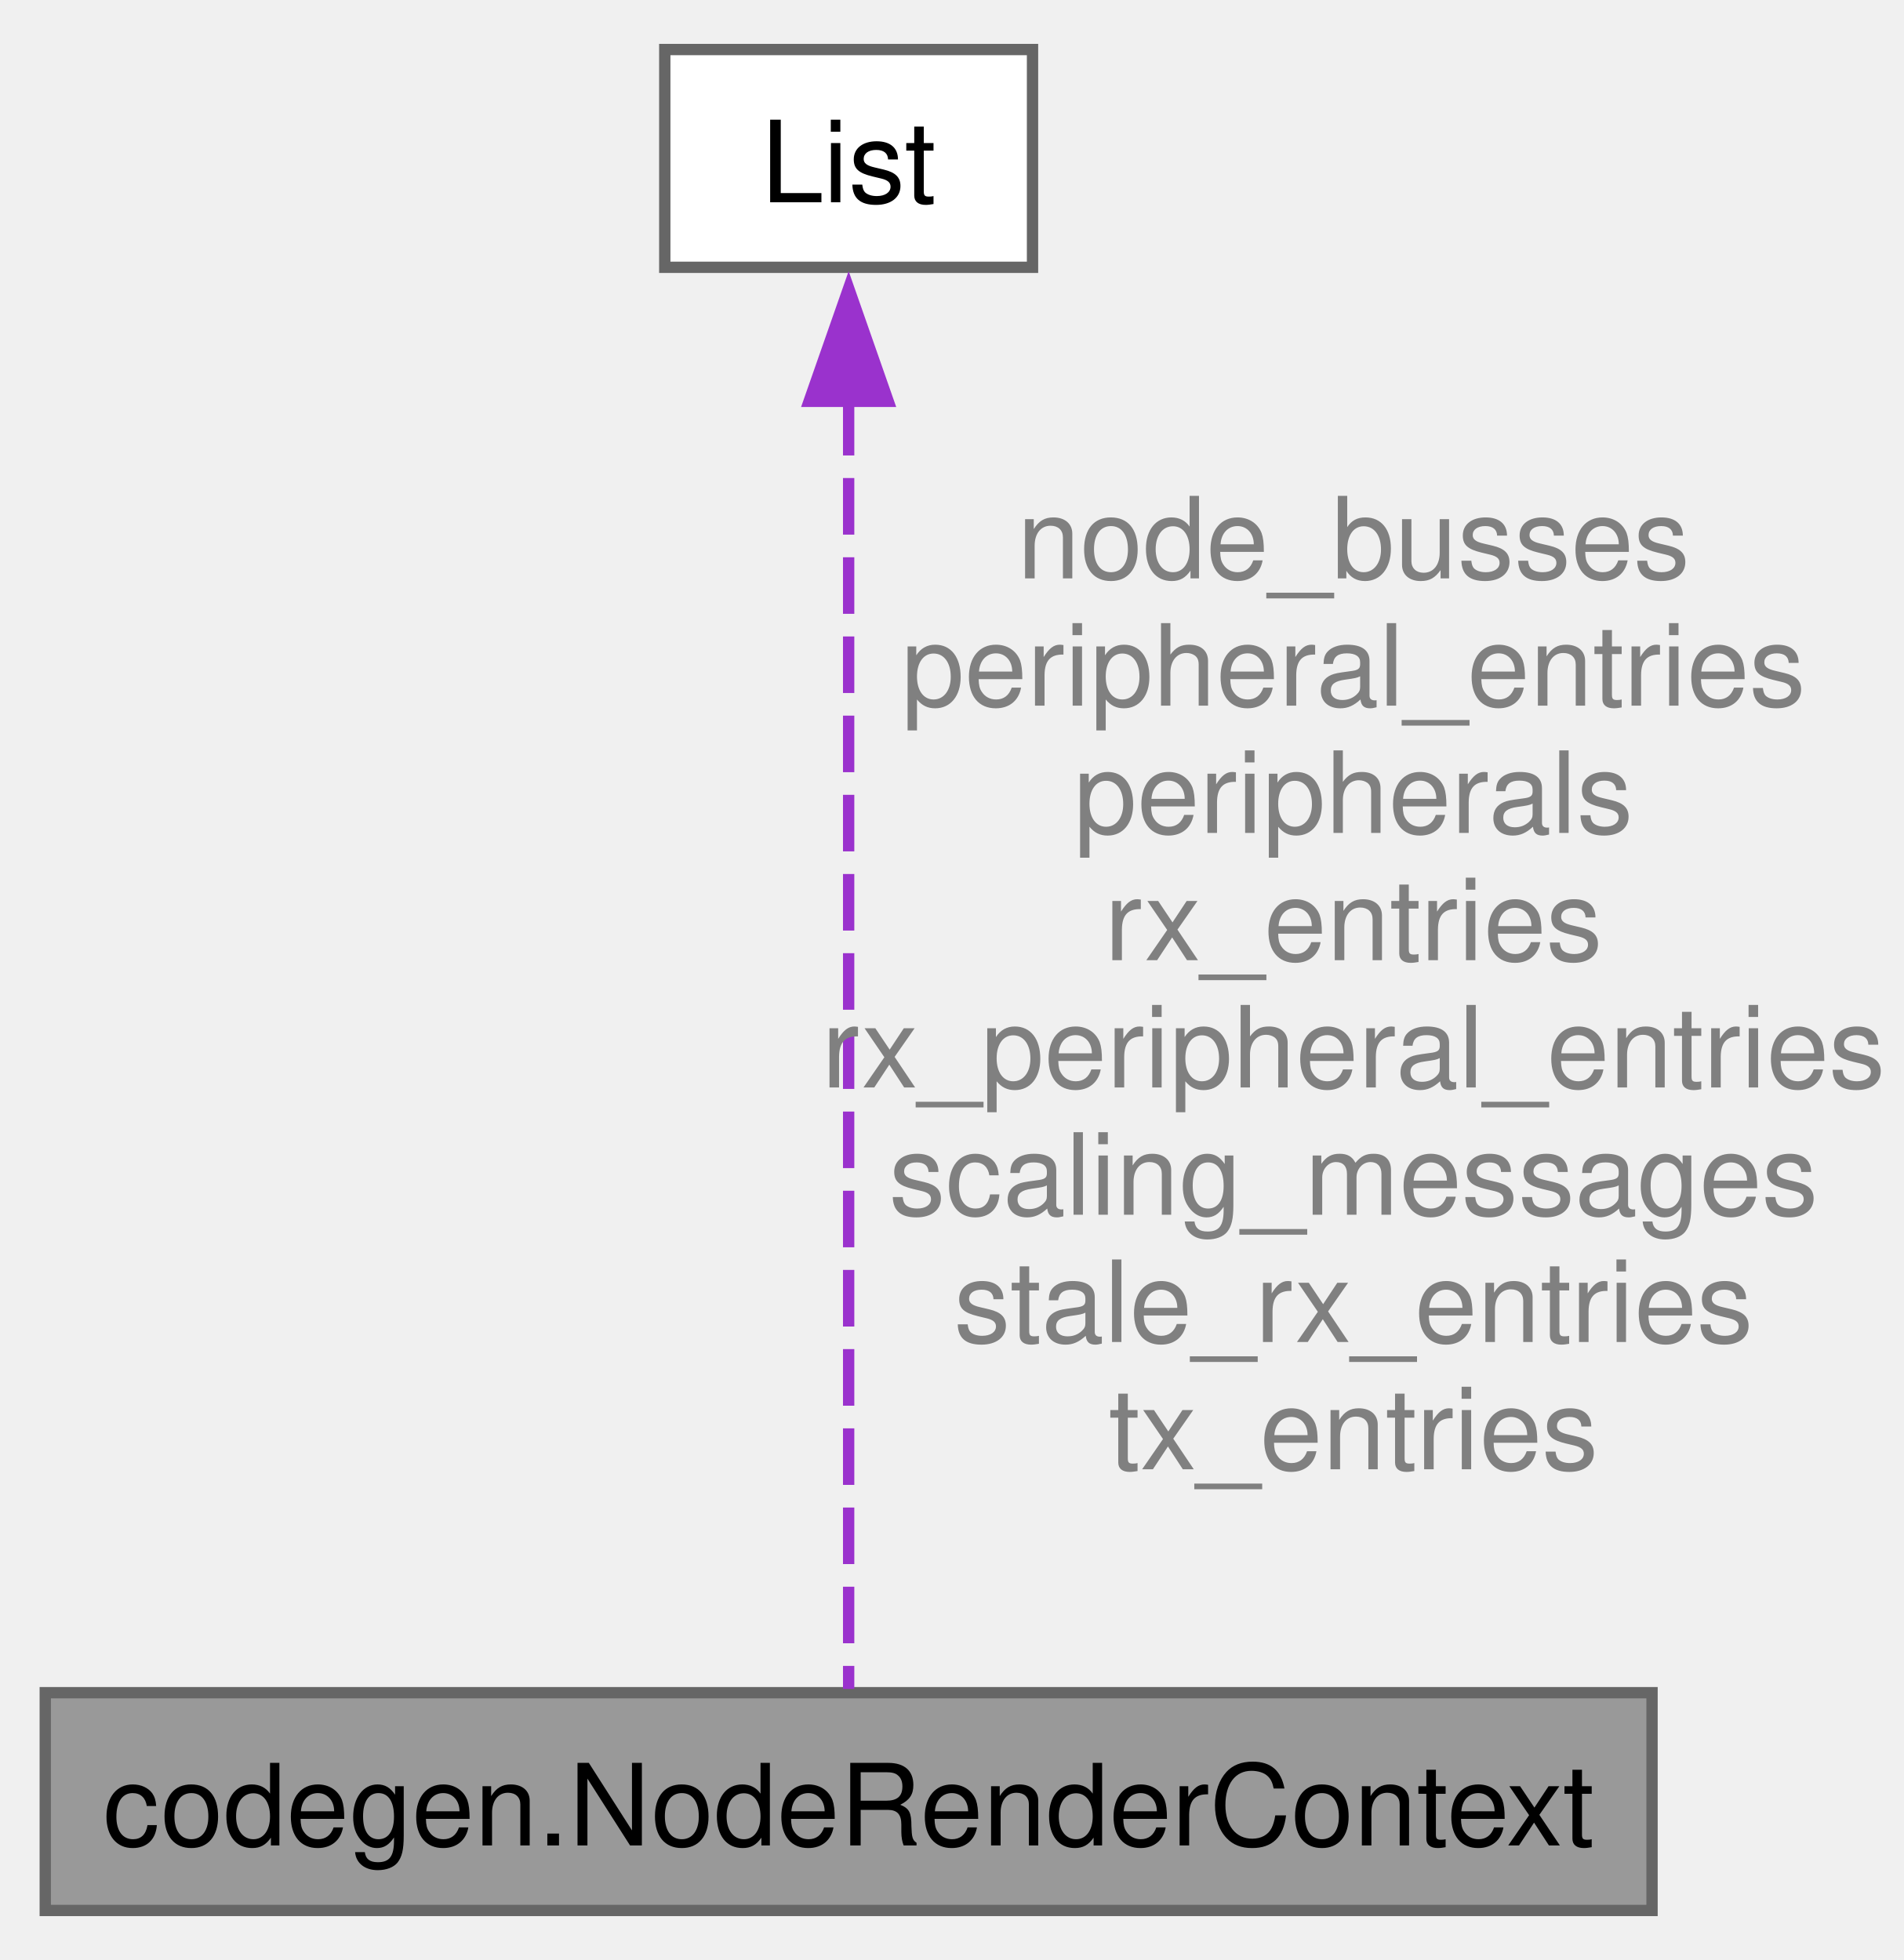
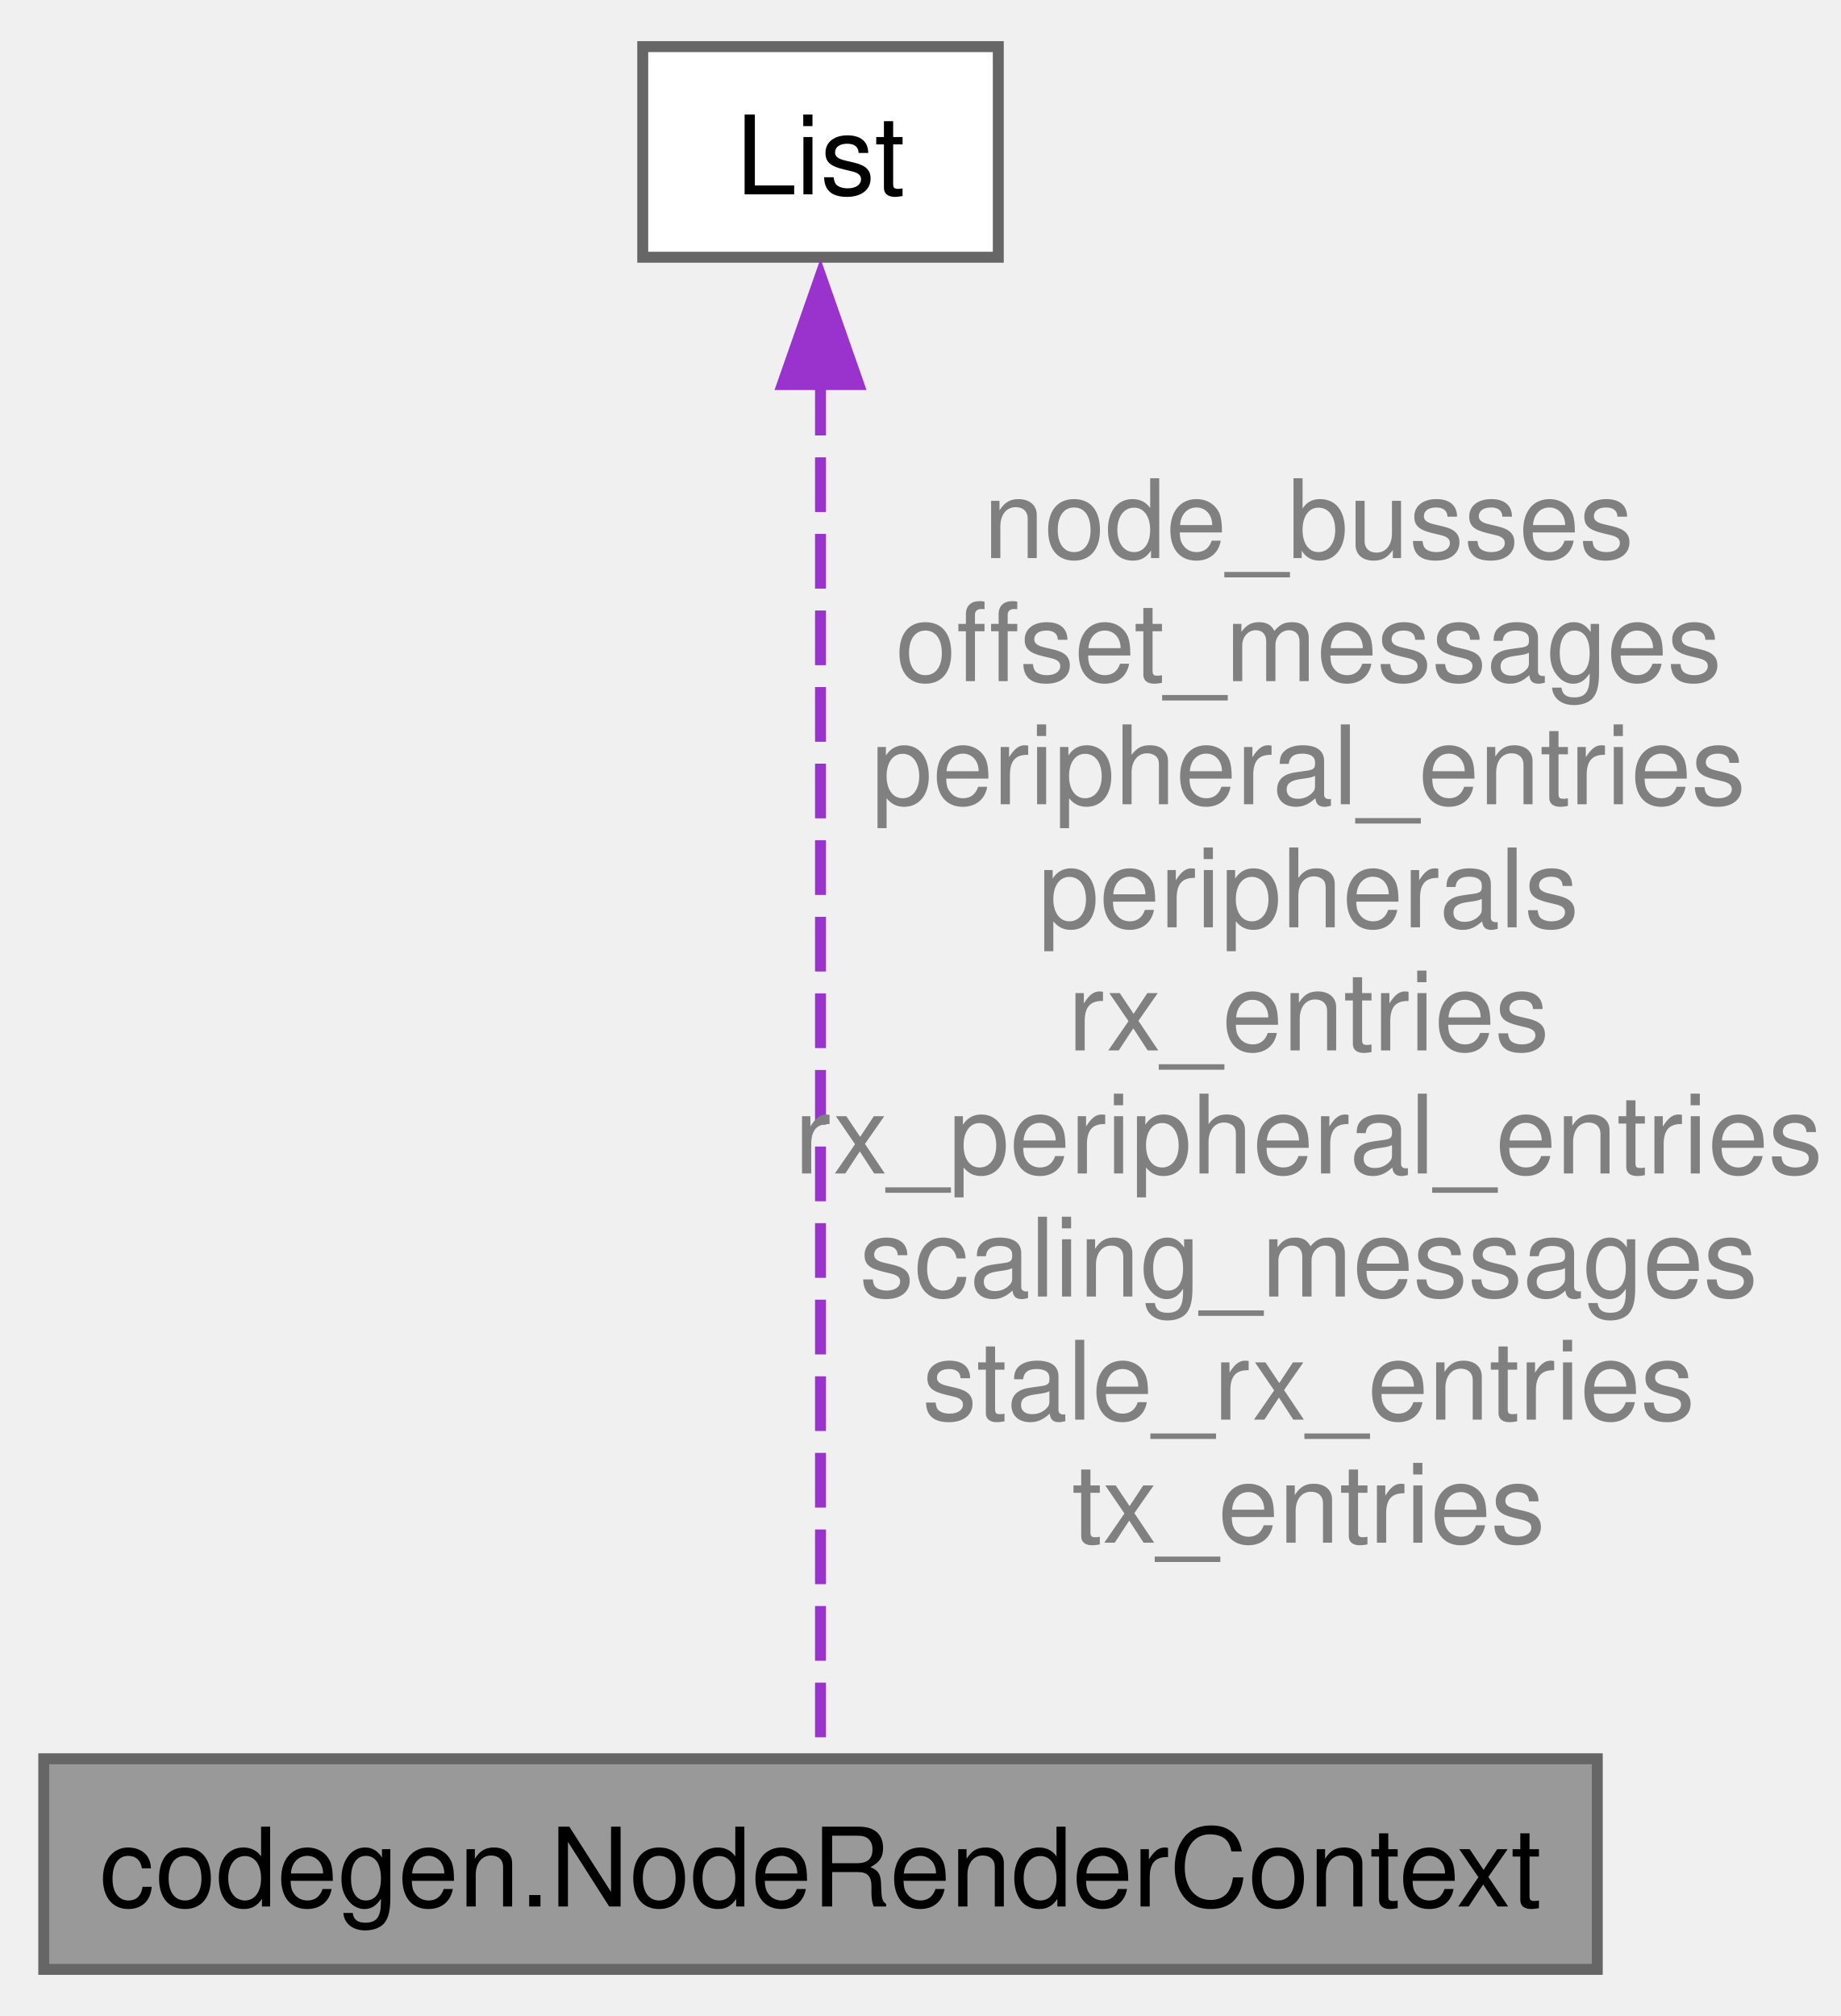
- <svg xmlns="http://www.w3.org/2000/svg" xmlns:xlink="http://www.w3.org/1999/xlink" width="168pt" height="173pt" viewBox="0.00 0.00 168.25 172.50">
-   <g id="graph0" class="graph" transform="scale(1 1) rotate(0) translate(4 168.5)">
+ <svg xmlns="http://www.w3.org/2000/svg" xmlns:xlink="http://www.w3.org/1999/xlink" width="168pt" height="184pt" viewBox="0.00 0.00 168.25 183.75">
+   <g id="graph0" class="graph" transform="scale(1 1) rotate(0) translate(4 179.75)">
    <g id="Node000001" class="node">
      <g id="a_Node000001">
        <a xlink:title=" ">
          <polygon fill="#999999" stroke="#666666" points="142,-19.25 0,-19.25 0,0 142,0 142,-19.25" />
          <text text-anchor="middle" x="71" y="-5.75" font-family="Helvetica,sans-Serif" font-size="10.00">codegen.NodeRenderContext</text>
        </a>
      </g>
    </g>
    <g id="Node000002" class="node">
      <g id="a_Node000002">
        <a xlink:title=" ">
-           <polygon fill="white" stroke="#666666" points="87.25,-164.5 54.75,-164.5 54.75,-145.25 87.25,-145.25 87.25,-164.5" />
-           <text text-anchor="middle" x="71" y="-151" font-family="Helvetica,sans-Serif" font-size="10.00">List</text>
+           <polygon fill="white" stroke="#666666" points="87.25,-175.75 54.75,-175.75 54.75,-156.5 87.25,-156.5 87.25,-175.75" />
+           <text text-anchor="middle" x="71" y="-162.25" font-family="Helvetica,sans-Serif" font-size="10.00">List</text>
        </a>
      </g>
    </g>
    <g id="edge1_Node000001_Node000002" class="edge">
      <g id="a_edge1_Node000001_Node000002">
        <a xlink:title=" ">
-           <path fill="none" stroke="#9a32cd" stroke-dasharray="5,2" d="M71,-133.62C71,-102 71,-42.19 71,-19.58" />
-           <polygon fill="#9a32cd" stroke="#9a32cd" points="67.5,-133.4 71,-143.4 74.5,-133.4 67.5,-133.4" />
+           <path fill="none" stroke="#9a32cd" stroke-dasharray="5,2" d="M71,-145.21C71,-111.39 71,-44.01 71,-19.66" />
+           <polygon fill="#9a32cd" stroke="#9a32cd" points="67.5,-144.86 71,-154.86 74.5,-144.86 67.5,-144.86" />
        </a>
      </g>
-       <text text-anchor="middle" x="115.62" y="-117.75" font-family="Helvetica,sans-Serif" font-size="10.00" fill="grey"> node_busses</text>
+       <text text-anchor="middle" x="115.62" y="-129" font-family="Helvetica,sans-Serif" font-size="10.00" fill="grey"> node_busses</text>
+       <text text-anchor="middle" x="115.62" y="-117.75" font-family="Helvetica,sans-Serif" font-size="10.00" fill="grey">offset_messages</text>
      <text text-anchor="middle" x="115.62" y="-106.5" font-family="Helvetica,sans-Serif" font-size="10.00" fill="grey">peripheral_entries</text>
      <text text-anchor="middle" x="115.62" y="-95.25" font-family="Helvetica,sans-Serif" font-size="10.00" fill="grey">peripherals</text>
      <text text-anchor="middle" x="115.62" y="-84" font-family="Helvetica,sans-Serif" font-size="10.00" fill="grey">rx_entries</text>
      <text text-anchor="middle" x="115.62" y="-72.75" font-family="Helvetica,sans-Serif" font-size="10.00" fill="grey">rx_peripheral_entries</text>
      <text text-anchor="middle" x="115.62" y="-61.5" font-family="Helvetica,sans-Serif" font-size="10.00" fill="grey">scaling_messages</text>
      <text text-anchor="middle" x="115.62" y="-50.25" font-family="Helvetica,sans-Serif" font-size="10.00" fill="grey">stale_rx_entries</text>
      <text text-anchor="middle" x="115.62" y="-39" font-family="Helvetica,sans-Serif" font-size="10.00" fill="grey">tx_entries</text>
    </g>
  </g>
</svg>
